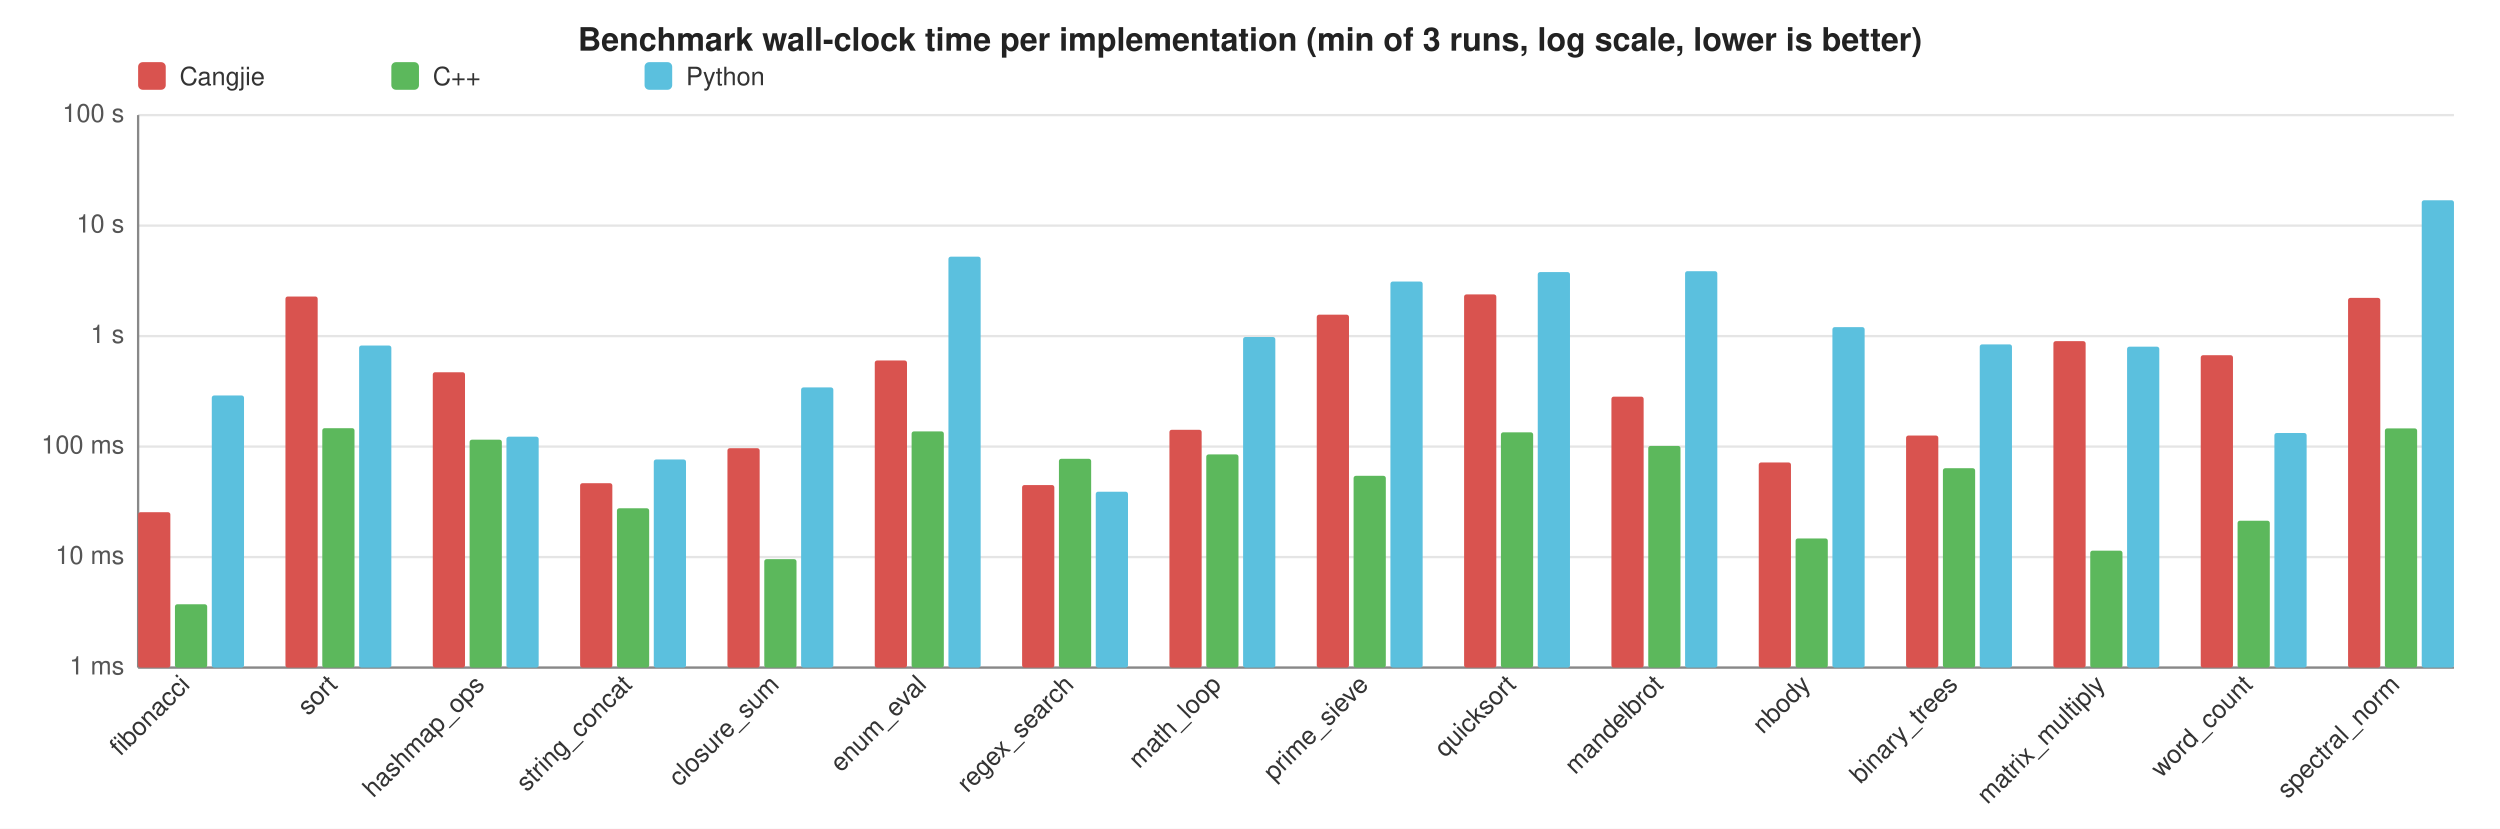
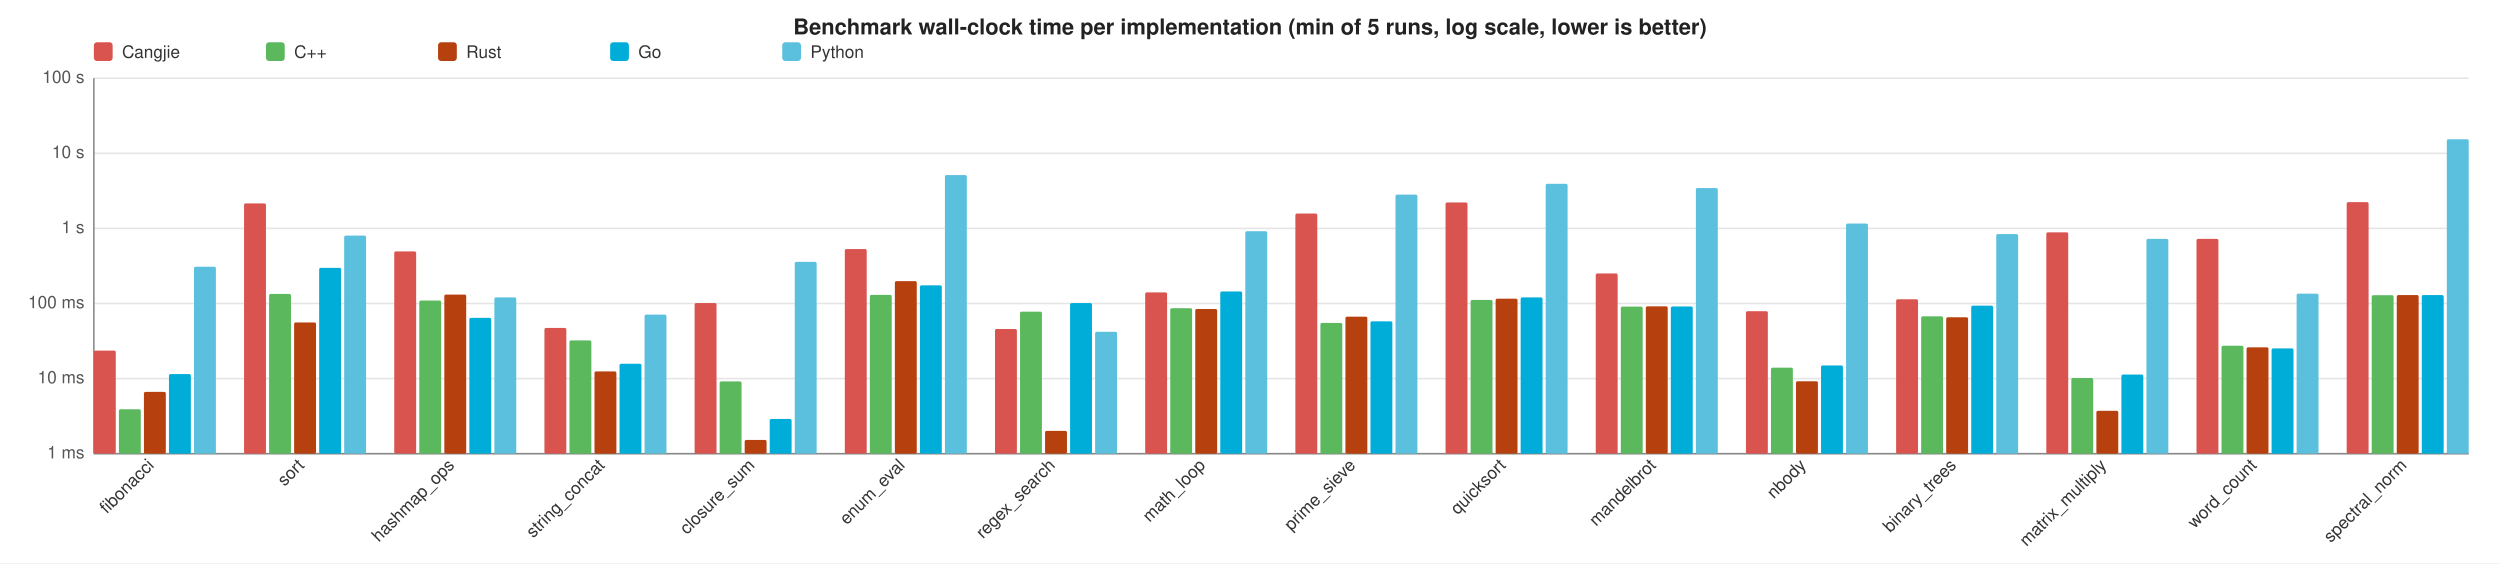
- <svg xmlns="http://www.w3.org/2000/svg" viewBox="0 0 1086 360" width="1086" height="360" role="img" aria-label="Benchmark timings (log scale)" font-family="-apple-system,Segoe UI,Helvetica,Arial,sans-serif" font-size="11">
-   <rect x="0" y="0" width="1086" height="360" fill="#ffffff" />
-   <text x="543.0" y="22" text-anchor="middle" font-size="14" font-weight="600" fill="#222">Benchmark wall-clock time per implementation (min of 3 runs, log scale, lower is better)</text>
+ <svg xmlns="http://www.w3.org/2000/svg" viewBox="0 0 1598 360" width="1598" height="360" role="img" aria-label="Benchmark timings (log scale)" font-family="-apple-system,Segoe UI,Helvetica,Arial,sans-serif" font-size="11">
+   <rect x="0" y="0" width="1598" height="360" fill="#ffffff" />
+   <text x="799.0" y="22" text-anchor="middle" font-size="14" font-weight="600" fill="#222">Benchmark wall-clock time per implementation (min of 5 runs, log scale, lower is better)</text>
  <rect x="60" y="27" width="12" height="12" fill="#d9534f" rx="2" />
  <text x="78" y="37" fill="#333">Cangjie</text>
  <rect x="170" y="27" width="12" height="12" fill="#5cb85c" rx="2" />
  <text x="188" y="37" fill="#333">C++</text>
-   <rect x="280" y="27" width="12" height="12" fill="#5bc0de" rx="2" />
-   <text x="298" y="37" fill="#333">Python</text>
-   <line x1="60" y1="290.0" x2="1066" y2="290.0" stroke="#e5e5e5" stroke-width="1" />
+   <rect x="280" y="27" width="12" height="12" fill="#b7410e" rx="2" />
+   <text x="298" y="37" fill="#333">Rust</text>
+   <rect x="390" y="27" width="12" height="12" fill="#00add8" rx="2" />
+   <text x="408" y="37" fill="#333">Go</text>
+   <rect x="500" y="27" width="12" height="12" fill="#5bc0de" rx="2" />
+   <text x="518" y="37" fill="#333">Python</text>
+   <line x1="60" y1="290.0" x2="1578" y2="290.0" stroke="#e5e5e5" stroke-width="1" />
  <text x="54" y="293.0" text-anchor="end" fill="#555">1 ms</text>
-   <line x1="60" y1="242.0" x2="1066" y2="242.0" stroke="#e5e5e5" stroke-width="1" />
+   <line x1="60" y1="242.0" x2="1578" y2="242.0" stroke="#e5e5e5" stroke-width="1" />
  <text x="54" y="245.0" text-anchor="end" fill="#555">10 ms</text>
-   <line x1="60" y1="194.0" x2="1066" y2="194.0" stroke="#e5e5e5" stroke-width="1" />
+   <line x1="60" y1="194.0" x2="1578" y2="194.0" stroke="#e5e5e5" stroke-width="1" />
  <text x="54" y="197.0" text-anchor="end" fill="#555">100 ms</text>
-   <line x1="60" y1="146.0" x2="1066" y2="146.0" stroke="#e5e5e5" stroke-width="1" />
+   <line x1="60" y1="146.0" x2="1578" y2="146.0" stroke="#e5e5e5" stroke-width="1" />
  <text x="54" y="149.0" text-anchor="end" fill="#555">1 s</text>
-   <line x1="60" y1="98.0" x2="1066" y2="98.0" stroke="#e5e5e5" stroke-width="1" />
+   <line x1="60" y1="98.0" x2="1578" y2="98.0" stroke="#e5e5e5" stroke-width="1" />
  <text x="54" y="101.0" text-anchor="end" fill="#555">10 s</text>
-   <line x1="60" y1="50.0" x2="1066" y2="50.0" stroke="#e5e5e5" stroke-width="1" />
+   <line x1="60" y1="50.0" x2="1578" y2="50.0" stroke="#e5e5e5" stroke-width="1" />
  <text x="54" y="53.0" text-anchor="end" fill="#555">100 s</text>
  <line x1="60" y1="50" x2="60" y2="290" stroke="#888" stroke-width="1" />
-   <line x1="60" y1="290" x2="1066" y2="290" stroke="#888" stroke-width="1" />
-   <rect x="60.0" y="222.5" width="14" height="67.5" fill="#d9534f" rx="1" />
-   <rect x="76.0" y="262.5" width="14" height="27.5" fill="#5cb85c" rx="1" />
-   <rect x="92.0" y="171.8" width="14" height="118.2" fill="#5bc0de" rx="1" />
-   <text x="83.0" y="298.0" text-anchor="end" fill="#333" transform="rotate(-45 83.0,298.0)">fibonacci</text>
-   <rect x="124.0" y="128.8" width="14" height="161.2" fill="#d9534f" rx="1" />
-   <rect x="140.0" y="186.0" width="14" height="104.0" fill="#5cb85c" rx="1" />
-   <rect x="156.0" y="150.1" width="14" height="139.9" fill="#5bc0de" rx="1" />
-   <text x="147.0" y="298.0" text-anchor="end" fill="#333" transform="rotate(-45 147.0,298.0)">sort</text>
-   <rect x="188.0" y="161.7" width="14" height="128.3" fill="#d9534f" rx="1" />
-   <rect x="204.0" y="191.0" width="14" height="99.0" fill="#5cb85c" rx="1" />
-   <rect x="220.0" y="189.7" width="14" height="100.3" fill="#5bc0de" rx="1" />
-   <text x="211.0" y="298.0" text-anchor="end" fill="#333" transform="rotate(-45 211.0,298.0)">hashmap_ops</text>
-   <rect x="252.0" y="209.9" width="14" height="80.1" fill="#d9534f" rx="1" />
-   <rect x="268.0" y="220.8" width="14" height="69.2" fill="#5cb85c" rx="1" />
-   <rect x="284.0" y="199.6" width="14" height="90.4" fill="#5bc0de" rx="1" />
-   <text x="275.0" y="298.0" text-anchor="end" fill="#333" transform="rotate(-45 275.0,298.0)">string_concat</text>
-   <rect x="316.0" y="194.7" width="14" height="95.3" fill="#d9534f" rx="1" />
-   <rect x="332.0" y="242.9" width="14" height="47.1" fill="#5cb85c" rx="1" />
-   <rect x="348.0" y="168.3" width="14" height="121.7" fill="#5bc0de" rx="1" />
-   <text x="339.0" y="298.0" text-anchor="end" fill="#333" transform="rotate(-45 339.0,298.0)">closure_sum</text>
-   <rect x="380.0" y="156.6" width="14" height="133.4" fill="#d9534f" rx="1" />
-   <rect x="396.0" y="187.4" width="14" height="102.6" fill="#5cb85c" rx="1" />
-   <rect x="412.0" y="111.5" width="14" height="178.5" fill="#5bc0de" rx="1" />
-   <text x="403.0" y="298.0" text-anchor="end" fill="#333" transform="rotate(-45 403.0,298.0)">enum_eval</text>
-   <rect x="444.0" y="210.7" width="14" height="79.3" fill="#d9534f" rx="1" />
-   <rect x="460.0" y="199.3" width="14" height="90.7" fill="#5cb85c" rx="1" />
-   <rect x="476.0" y="213.6" width="14" height="76.4" fill="#5bc0de" rx="1" />
-   <text x="467.0" y="298.0" text-anchor="end" fill="#333" transform="rotate(-45 467.0,298.0)">regex_search</text>
-   <rect x="508.0" y="186.7" width="14" height="103.3" fill="#d9534f" rx="1" />
-   <rect x="524.0" y="197.4" width="14" height="92.6" fill="#5cb85c" rx="1" />
-   <rect x="540.0" y="146.4" width="14" height="143.6" fill="#5bc0de" rx="1" />
-   <text x="531.0" y="298.0" text-anchor="end" fill="#333" transform="rotate(-45 531.0,298.0)">math_loop</text>
-   <rect x="572.0" y="136.7" width="14" height="153.3" fill="#d9534f" rx="1" />
-   <rect x="588.0" y="206.7" width="14" height="83.3" fill="#5cb85c" rx="1" />
-   <rect x="604.0" y="122.3" width="14" height="167.7" fill="#5bc0de" rx="1" />
-   <text x="595.0" y="298.0" text-anchor="end" fill="#333" transform="rotate(-45 595.0,298.0)">prime_sieve</text>
-   <rect x="636.0" y="127.9" width="14" height="162.1" fill="#d9534f" rx="1" />
-   <rect x="652.0" y="187.8" width="14" height="102.2" fill="#5cb85c" rx="1" />
-   <rect x="668.0" y="118.2" width="14" height="171.8" fill="#5bc0de" rx="1" />
-   <text x="659.0" y="298.0" text-anchor="end" fill="#333" transform="rotate(-45 659.0,298.0)">quicksort</text>
-   <rect x="700.0" y="172.3" width="14" height="117.7" fill="#d9534f" rx="1" />
-   <rect x="716.0" y="193.7" width="14" height="96.3" fill="#5cb85c" rx="1" />
-   <rect x="732.0" y="117.8" width="14" height="172.2" fill="#5bc0de" rx="1" />
-   <text x="723.0" y="298.0" text-anchor="end" fill="#333" transform="rotate(-45 723.0,298.0)">mandelbrot</text>
-   <rect x="764.0" y="200.9" width="14" height="89.1" fill="#d9534f" rx="1" />
-   <rect x="780.0" y="233.9" width="14" height="56.1" fill="#5cb85c" rx="1" />
-   <rect x="796.0" y="142.1" width="14" height="147.9" fill="#5bc0de" rx="1" />
-   <text x="787.0" y="298.0" text-anchor="end" fill="#333" transform="rotate(-45 787.0,298.0)">nbody</text>
-   <rect x="828.0" y="189.2" width="14" height="100.8" fill="#d9534f" rx="1" />
-   <rect x="844.0" y="203.4" width="14" height="86.6" fill="#5cb85c" rx="1" />
-   <rect x="860.0" y="149.6" width="14" height="140.4" fill="#5bc0de" rx="1" />
-   <text x="851.0" y="298.0" text-anchor="end" fill="#333" transform="rotate(-45 851.0,298.0)">binary_trees</text>
-   <rect x="892.0" y="148.2" width="14" height="141.8" fill="#d9534f" rx="1" />
-   <rect x="908.0" y="239.2" width="14" height="50.8" fill="#5cb85c" rx="1" />
-   <rect x="924.0" y="150.6" width="14" height="139.4" fill="#5bc0de" rx="1" />
-   <text x="915.0" y="298.0" text-anchor="end" fill="#333" transform="rotate(-45 915.0,298.0)">matrix_multiply</text>
-   <rect x="956.0" y="154.3" width="14" height="135.7" fill="#d9534f" rx="1" />
-   <rect x="972.0" y="226.2" width="14" height="63.8" fill="#5cb85c" rx="1" />
-   <rect x="988.0" y="188.1" width="14" height="101.9" fill="#5bc0de" rx="1" />
-   <text x="979.0" y="298.0" text-anchor="end" fill="#333" transform="rotate(-45 979.0,298.0)">word_count</text>
-   <rect x="1020.0" y="129.4" width="14" height="160.6" fill="#d9534f" rx="1" />
-   <rect x="1036.0" y="186.1" width="14" height="103.9" fill="#5cb85c" rx="1" />
-   <rect x="1052.0" y="87.0" width="14" height="203.0" fill="#5bc0de" rx="1" />
-   <text x="1043.0" y="298.0" text-anchor="end" fill="#333" transform="rotate(-45 1043.0,298.0)">spectral_norm</text>
+   <line x1="60" y1="290" x2="1578" y2="290" stroke="#888" stroke-width="1" />
+   <rect x="60.0" y="224.1" width="14" height="65.9" fill="#d9534f" rx="1" />
+   <rect x="76.0" y="261.6" width="14" height="28.4" fill="#5cb85c" rx="1" />
+   <rect x="92.0" y="250.5" width="14" height="39.5" fill="#b7410e" rx="1" />
+   <rect x="108.0" y="239.1" width="14" height="50.9" fill="#00add8" rx="1" />
+   <rect x="124.0" y="170.5" width="14" height="119.5" fill="#5bc0de" rx="1" />
+   <text x="99.0" y="298.0" text-anchor="end" fill="#333" transform="rotate(-45 99.0,298.0)">fibonacci</text>
+   <rect x="156.0" y="130.0" width="14" height="160.0" fill="#d9534f" rx="1" />
+   <rect x="172.0" y="187.9" width="14" height="102.1" fill="#5cb85c" rx="1" />
+   <rect x="188.0" y="206.1" width="14" height="83.9" fill="#b7410e" rx="1" />
+   <rect x="204.0" y="171.2" width="14" height="118.8" fill="#00add8" rx="1" />
+   <rect x="220.0" y="150.6" width="14" height="139.4" fill="#5bc0de" rx="1" />
+   <text x="195.0" y="298.0" text-anchor="end" fill="#333" transform="rotate(-45 195.0,298.0)">sort</text>
+   <rect x="252.0" y="160.7" width="14" height="129.3" fill="#d9534f" rx="1" />
+   <rect x="268.0" y="192.1" width="14" height="97.9" fill="#5cb85c" rx="1" />
+   <rect x="284.0" y="188.3" width="14" height="101.7" fill="#b7410e" rx="1" />
+   <rect x="300.0" y="203.2" width="14" height="86.8" fill="#00add8" rx="1" />
+   <rect x="316.0" y="190.1" width="14" height="99.9" fill="#5bc0de" rx="1" />
+   <text x="291.0" y="298.0" text-anchor="end" fill="#333" transform="rotate(-45 291.0,298.0)">hashmap_ops</text>
+   <rect x="348.0" y="209.6" width="14" height="80.4" fill="#d9534f" rx="1" />
+   <rect x="364.0" y="217.6" width="14" height="72.4" fill="#5cb85c" rx="1" />
+   <rect x="380.0" y="237.4" width="14" height="52.6" fill="#b7410e" rx="1" />
+   <rect x="396.0" y="232.5" width="14" height="57.5" fill="#00add8" rx="1" />
+   <rect x="412.0" y="201.1" width="14" height="88.9" fill="#5bc0de" rx="1" />
+   <text x="387.0" y="298.0" text-anchor="end" fill="#333" transform="rotate(-45 387.0,298.0)">string_concat</text>
+   <rect x="444.0" y="193.7" width="14" height="96.3" fill="#d9534f" rx="1" />
+   <rect x="460.0" y="243.8" width="14" height="46.2" fill="#5cb85c" rx="1" />
+   <rect x="476.0" y="281.2" width="14" height="8.8" fill="#b7410e" rx="1" />
+   <rect x="492.0" y="267.8" width="14" height="22.2" fill="#00add8" rx="1" />
+   <rect x="508.0" y="167.4" width="14" height="122.6" fill="#5bc0de" rx="1" />
+   <text x="483.0" y="298.0" text-anchor="end" fill="#333" transform="rotate(-45 483.0,298.0)">closure_sum</text>
+   <rect x="540.0" y="159.2" width="14" height="130.8" fill="#d9534f" rx="1" />
+   <rect x="556.0" y="188.5" width="14" height="101.5" fill="#5cb85c" rx="1" />
+   <rect x="572.0" y="179.7" width="14" height="110.3" fill="#b7410e" rx="1" />
+   <rect x="588.0" y="182.4" width="14" height="107.6" fill="#00add8" rx="1" />
+   <rect x="604.0" y="111.9" width="14" height="178.1" fill="#5bc0de" rx="1" />
+   <text x="579.0" y="298.0" text-anchor="end" fill="#333" transform="rotate(-45 579.0,298.0)">enum_eval</text>
+   <rect x="636.0" y="210.3" width="14" height="79.7" fill="#d9534f" rx="1" />
+   <rect x="652.0" y="199.2" width="14" height="90.8" fill="#5cb85c" rx="1" />
+   <rect x="668.0" y="275.4" width="14" height="14.6" fill="#b7410e" rx="1" />
+   <rect x="684.0" y="193.7" width="14" height="96.3" fill="#00add8" rx="1" />
+   <rect x="700.0" y="212.1" width="14" height="77.9" fill="#5bc0de" rx="1" />
+   <text x="675.0" y="298.0" text-anchor="end" fill="#333" transform="rotate(-45 675.0,298.0)">regex_search</text>
+   <rect x="732.0" y="186.9" width="14" height="103.1" fill="#d9534f" rx="1" />
+   <rect x="748.0" y="197.0" width="14" height="93.0" fill="#5cb85c" rx="1" />
+   <rect x="764.0" y="197.5" width="14" height="92.5" fill="#b7410e" rx="1" />
+   <rect x="780.0" y="186.3" width="14" height="103.7" fill="#00add8" rx="1" />
+   <rect x="796.0" y="147.8" width="14" height="142.2" fill="#5bc0de" rx="1" />
+   <text x="771.0" y="298.0" text-anchor="end" fill="#333" transform="rotate(-45 771.0,298.0)">math_loop</text>
+   <rect x="828.0" y="136.5" width="14" height="153.5" fill="#d9534f" rx="1" />
+   <rect x="844.0" y="206.4" width="14" height="83.6" fill="#5cb85c" rx="1" />
+   <rect x="860.0" y="202.4" width="14" height="87.6" fill="#b7410e" rx="1" />
+   <rect x="876.0" y="205.4" width="14" height="84.6" fill="#00add8" rx="1" />
+   <rect x="892.0" y="124.4" width="14" height="165.6" fill="#5bc0de" rx="1" />
+   <text x="867.0" y="298.0" text-anchor="end" fill="#333" transform="rotate(-45 867.0,298.0)">prime_sieve</text>
+   <rect x="924.0" y="129.4" width="14" height="160.6" fill="#d9534f" rx="1" />
+   <rect x="940.0" y="191.7" width="14" height="98.3" fill="#5cb85c" rx="1" />
+   <rect x="956.0" y="190.9" width="14" height="99.1" fill="#b7410e" rx="1" />
+   <rect x="972.0" y="190.1" width="14" height="99.9" fill="#00add8" rx="1" />
+   <rect x="988.0" y="117.5" width="14" height="172.5" fill="#5bc0de" rx="1" />
+   <text x="963.0" y="298.0" text-anchor="end" fill="#333" transform="rotate(-45 963.0,298.0)">quicksort</text>
+   <rect x="1020.0" y="174.8" width="14" height="115.2" fill="#d9534f" rx="1" />
+   <rect x="1036.0" y="196.0" width="14" height="94.0" fill="#5cb85c" rx="1" />
+   <rect x="1052.0" y="195.8" width="14" height="94.2" fill="#b7410e" rx="1" />
+   <rect x="1068.0" y="195.9" width="14" height="94.1" fill="#00add8" rx="1" />
+   <rect x="1084.0" y="120.2" width="14" height="169.8" fill="#5bc0de" rx="1" />
+   <text x="1059.0" y="298.0" text-anchor="end" fill="#333" transform="rotate(-45 1059.0,298.0)">mandelbrot</text>
+   <rect x="1116.0" y="198.9" width="14" height="91.1" fill="#d9534f" rx="1" />
+   <rect x="1132.0" y="235.0" width="14" height="55.0" fill="#5cb85c" rx="1" />
+   <rect x="1148.0" y="243.7" width="14" height="46.3" fill="#b7410e" rx="1" />
+   <rect x="1164.0" y="233.6" width="14" height="56.4" fill="#00add8" rx="1" />
+   <rect x="1180.0" y="142.9" width="14" height="147.1" fill="#5bc0de" rx="1" />
+   <text x="1155.0" y="298.0" text-anchor="end" fill="#333" transform="rotate(-45 1155.0,298.0)">nbody</text>
+   <rect x="1212.0" y="191.3" width="14" height="98.7" fill="#d9534f" rx="1" />
+   <rect x="1228.0" y="202.2" width="14" height="87.8" fill="#5cb85c" rx="1" />
+   <rect x="1244.0" y="202.8" width="14" height="87.2" fill="#b7410e" rx="1" />
+   <rect x="1260.0" y="195.4" width="14" height="94.6" fill="#00add8" rx="1" />
+   <rect x="1276.0" y="149.6" width="14" height="140.4" fill="#5bc0de" rx="1" />
+   <text x="1251.0" y="298.0" text-anchor="end" fill="#333" transform="rotate(-45 1251.0,298.0)">binary_trees</text>
+   <rect x="1308.0" y="148.5" width="14" height="141.5" fill="#d9534f" rx="1" />
+   <rect x="1324.0" y="241.6" width="14" height="48.4" fill="#5cb85c" rx="1" />
+   <rect x="1340.0" y="262.6" width="14" height="27.4" fill="#b7410e" rx="1" />
+   <rect x="1356.0" y="239.4" width="14" height="50.6" fill="#00add8" rx="1" />
+   <rect x="1372.0" y="152.7" width="14" height="137.3" fill="#5bc0de" rx="1" />
+   <text x="1347.0" y="298.0" text-anchor="end" fill="#333" transform="rotate(-45 1347.0,298.0)">matrix_multiply</text>
+   <rect x="1404.0" y="152.7" width="14" height="137.3" fill="#d9534f" rx="1" />
+   <rect x="1420.0" y="221.0" width="14" height="69.0" fill="#5cb85c" rx="1" />
+   <rect x="1436.0" y="222.0" width="14" height="68.0" fill="#b7410e" rx="1" />
+   <rect x="1452.0" y="222.7" width="14" height="67.3" fill="#00add8" rx="1" />
+   <rect x="1468.0" y="187.7" width="14" height="102.3" fill="#5bc0de" rx="1" />
+   <text x="1443.0" y="298.0" text-anchor="end" fill="#333" transform="rotate(-45 1443.0,298.0)">word_count</text>
+   <rect x="1500.0" y="129.2" width="14" height="160.8" fill="#d9534f" rx="1" />
+   <rect x="1516.0" y="188.7" width="14" height="101.3" fill="#5cb85c" rx="1" />
+   <rect x="1532.0" y="188.6" width="14" height="101.4" fill="#b7410e" rx="1" />
+   <rect x="1548.0" y="188.6" width="14" height="101.4" fill="#00add8" rx="1" />
+   <rect x="1564.0" y="89.0" width="14" height="201.0" fill="#5bc0de" rx="1" />
+   <text x="1539.0" y="298.0" text-anchor="end" fill="#333" transform="rotate(-45 1539.0,298.0)">spectral_norm</text>
</svg>
